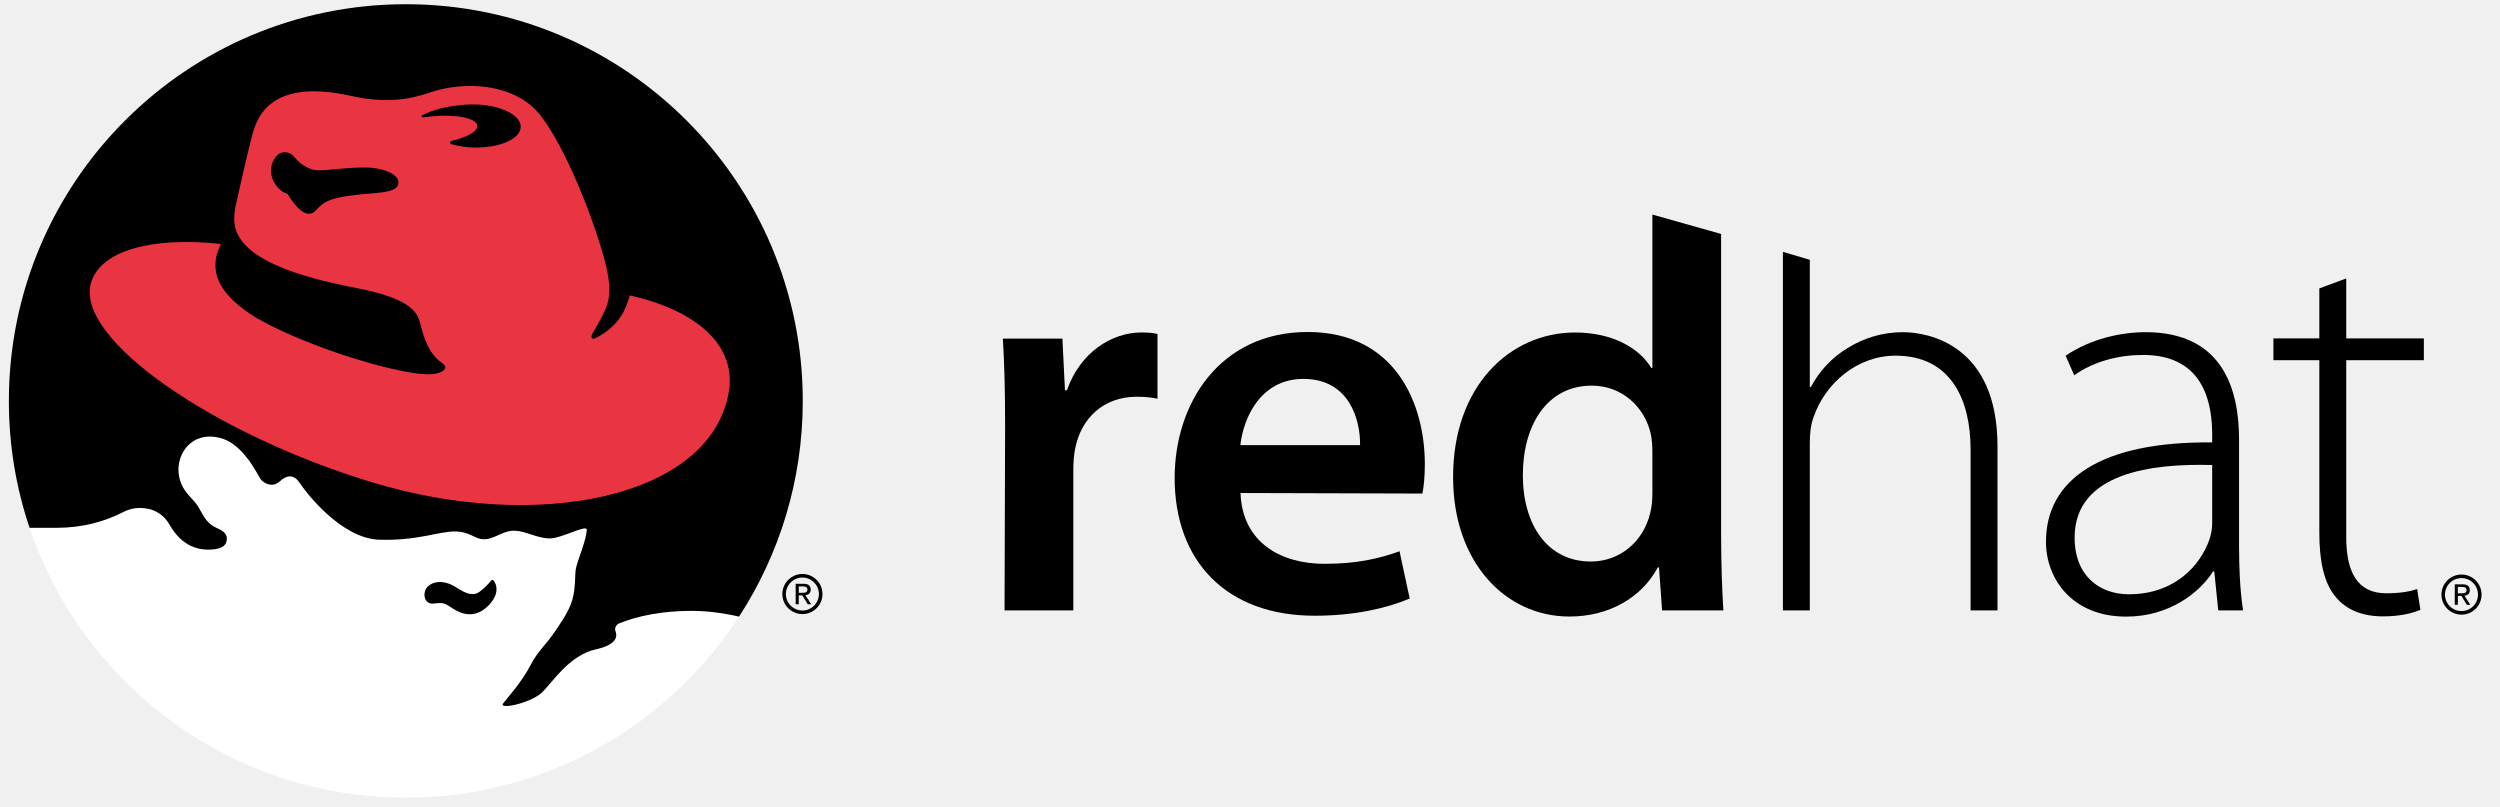
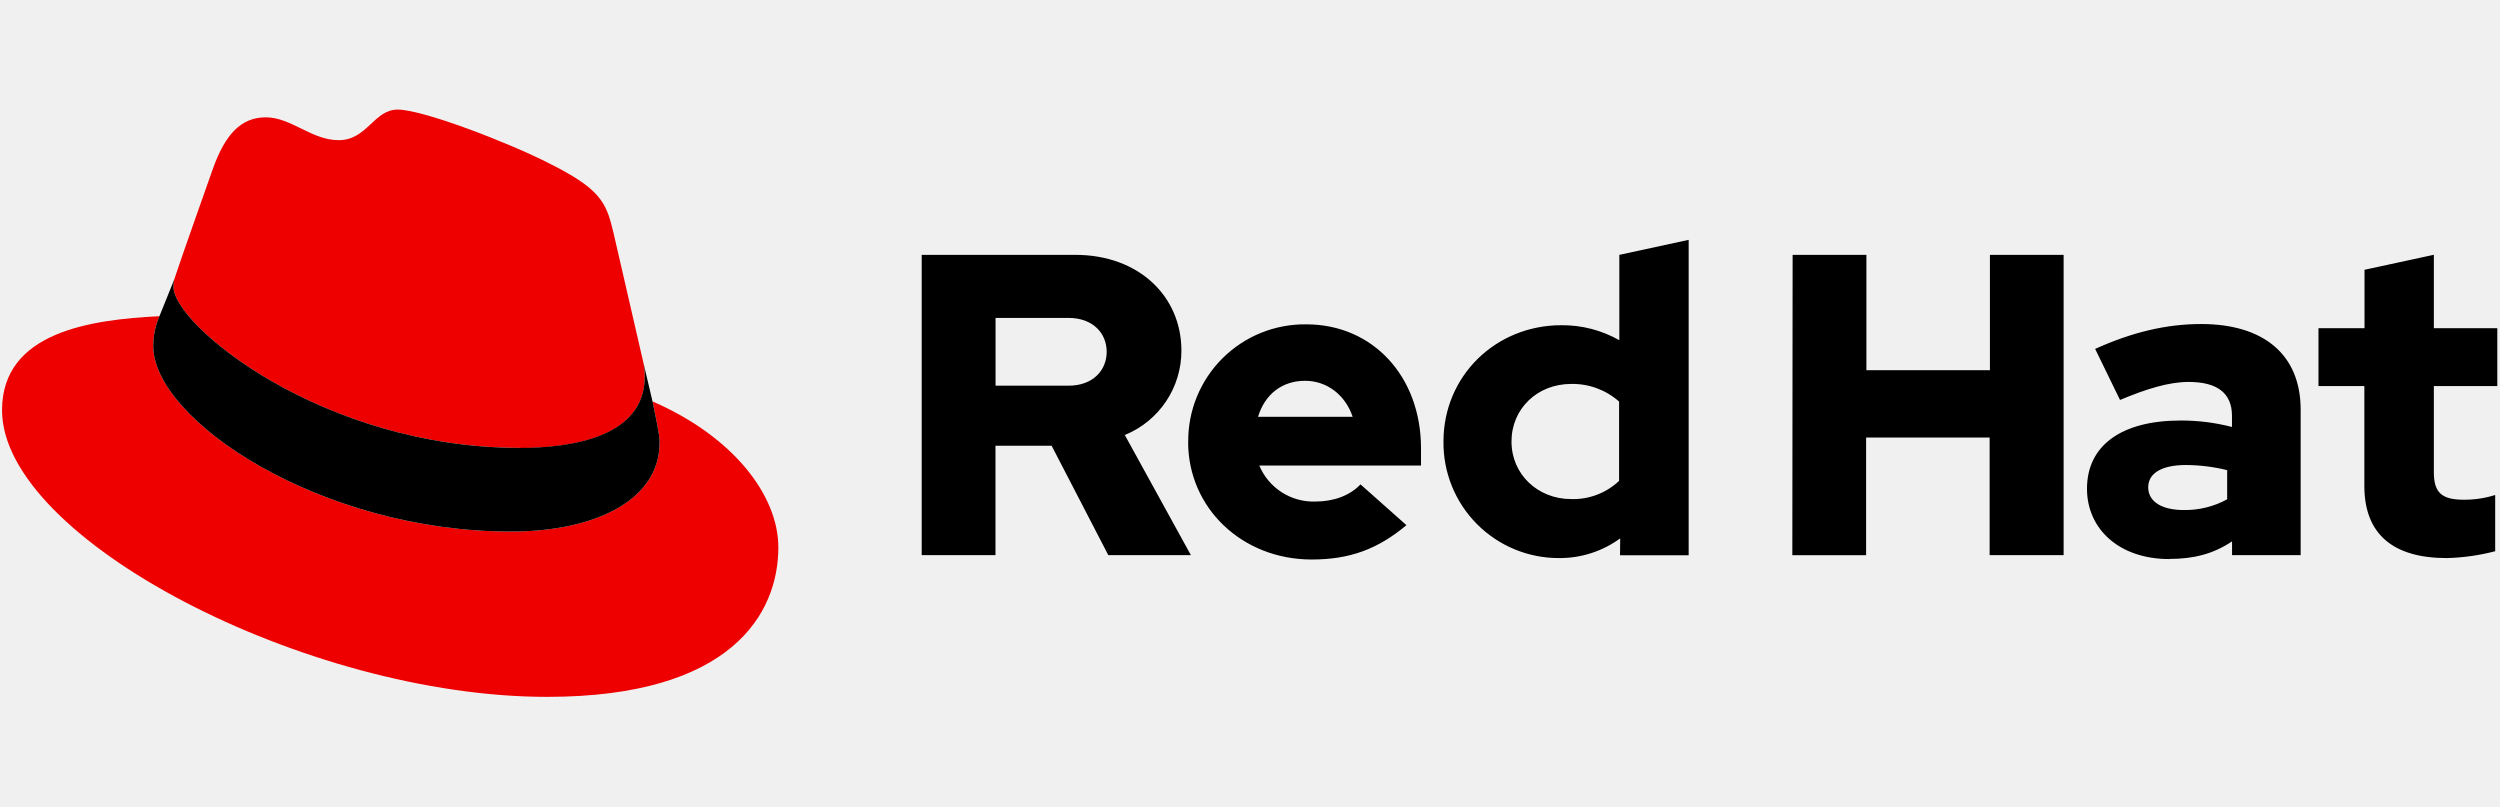
- <svg xmlns="http://www.w3.org/2000/svg" xmlns:xlink="http://www.w3.org/1999/xlink" version="1.1" width="93" height="30">
-   <path d="m 27.493,22.936 c -0.569,-0.13 -1.173,-0.213 -1.783,-0.213 -1.045,0 -1.995,0.182 -2.696,0.473 -0.078,0.039 -0.132,0.12 -0.132,0.211 0,0.034 0.007,0.068 0.021,0.096 0.082,0.24 -0.054,0.499 -0.732,0.65 -1.006,0.22 -1.641,1.259 -2.004,1.602 -0.427,0.405 -1.631,0.654 -1.45,0.411 0.142,-0.187 0.684,-0.776 1.013,-1.412 0.296,-0.568 0.559,-0.73 0.92,-1.273 0.107,-0.159 0.518,-0.718 0.638,-1.16 0.134,-0.432 0.089,-0.974 0.141,-1.197 0.074,-0.322 0.377,-1.019 0.4,-1.415 0.013,-0.221 -0.931,0.32 -1.379,0.32 -0.448,0 -0.885,-0.269 -1.285,-0.287 -0.495,-0.024 -0.814,0.381 -1.263,0.309 -0.255,-0.04 -0.472,-0.265 -0.918,-0.281 -0.637,-0.024 -1.416,0.353 -2.877,0.307 C 12.669,20.03 11.341,18.259 11.16,17.978 10.947,17.649 10.687,17.649 10.405,17.909 10.122,18.166 9.772,17.963 9.674,17.79 9.485,17.46 8.981,16.497 8.2,16.294 c -1.08,-0.28 -1.627,0.598 -1.556,1.295 0.072,0.709 0.531,0.908 0.744,1.285 0.211,0.376 0.32,0.62 0.718,0.787 0.284,0.118 0.389,0.292 0.305,0.524 C 8.337,20.387 8.043,20.434 7.848,20.443 7.437,20.463 7.149,20.351 6.938,20.217 6.694,20.06 6.494,19.844 6.282,19.477 6.034,19.071 5.645,18.895 5.192,18.895 c -0.216,0 -0.419,0.057 -0.598,0.148 -0.71,0.371 -1.556,0.589 -2.466,0.589 L 1.1,19.633 c 1.969,5.837 7.492,10.039 13.997,10.039 5.195,0 9.764,-2.68 12.396,-6.736" style="fill:#ffffff" />
-   <path d="m 27.493,22.938 c -0.569,-0.132 -1.173,-0.214 -1.783,-0.214 -1.045,0 -1.995,0.182 -2.696,0.473 -0.078,0.039 -0.132,0.119 -0.132,0.211 0,0.033 0.007,0.068 0.021,0.095 0.082,0.241 -0.054,0.501 -0.732,0.651 -1.006,0.221 -1.641,1.258 -2.004,1.601 -0.427,0.406 -1.631,0.655 -1.45,0.413 0.142,-0.189 0.684,-0.778 1.013,-1.414 0.296,-0.567 0.559,-0.73 0.92,-1.272 0.107,-0.159 0.518,-0.719 0.638,-1.16 0.134,-0.433 0.089,-0.974 0.141,-1.197 0.074,-0.322 0.377,-1.019 0.4,-1.414 0.013,-0.223 -0.931,0.318 -1.379,0.318 -0.448,0 -0.885,-0.268 -1.285,-0.286 -0.495,-0.025 -0.814,0.381 -1.263,0.309 -0.255,-0.04 -0.472,-0.265 -0.918,-0.282 -0.637,-0.023 -1.416,0.354 -2.877,0.307 C 12.669,20.03 11.341,18.261 11.16,17.98 10.947,17.649 10.687,17.649 10.405,17.909 10.122,18.167 9.772,17.964 9.674,17.791 9.485,17.46 8.981,16.497 8.2,16.294 7.12,16.014 6.573,16.892 6.644,17.59 c 0.072,0.708 0.531,0.907 0.744,1.284 0.211,0.376 0.32,0.621 0.718,0.788 0.284,0.117 0.389,0.292 0.305,0.524 C 8.337,20.388 8.043,20.435 7.848,20.444 7.437,20.463 7.149,20.352 6.938,20.216 6.694,20.062 6.494,19.845 6.282,19.477 6.034,19.072 5.645,18.895 5.192,18.895 c -0.216,0 -0.419,0.058 -0.598,0.148 -0.71,0.371 -1.556,0.59 -2.466,0.59 l -1.028,0 C 0.6,18.152 0.33,16.565 0.33,14.916 0.33,6.764 6.941,0.157 15.097,0.157 c 8.154,0 14.766,6.607 14.766,14.759 0,2.958 -0.871,5.71 -2.37,8.022" style="fill:#000000" />
-   <path d="m 18.348,21.584 c 0.076,0.073 0.207,0.322 0.047,0.639 -0.09,0.168 -0.187,0.285 -0.359,0.423 -0.209,0.167 -0.614,0.359 -1.17,0.005 -0.3,-0.189 -0.319,-0.253 -0.732,-0.199 -0.295,0.038 -0.412,-0.261 -0.307,-0.508 0.107,-0.247 0.542,-0.447 1.085,-0.129 0.245,0.143 0.625,0.447 0.957,0.177 0.139,-0.109 0.222,-0.183 0.413,-0.405 0.009,-0.009 0.021,-0.014 0.035,-0.014 0.012,0 0.023,0.004 0.031,0.011" style="fill:#000000" />
-   <path d="m 13.947,7.185 c -1.705,0.123 -1.883,0.307 -2.202,0.646 -0.45,0.481 -1.044,-0.621 -1.044,-0.621 -0.357,-0.075 -0.788,-0.649 -0.555,-1.184 0.23,-0.53 0.654,-0.372 0.786,-0.207 0.161,0.201 0.506,0.53 0.954,0.518 0.448,-0.012 0.964,-0.106 1.685,-0.106 0.73,0 1.22,0.272 1.247,0.507 0.025,0.199 -0.059,0.387 -0.871,0.447 m 1.792,-2.817 -0.008,0 c -0.026,0 -0.047,-0.02 -0.047,-0.044 0,-0.018 0.011,-0.034 0.027,-0.041 0.331,-0.174 0.824,-0.314 1.388,-0.37 0.169,-0.018 0.335,-0.028 0.494,-0.028 l 0.085,0 c 0.947,0.022 1.704,0.398 1.693,0.84 -0.012,0.442 -0.787,0.783 -1.735,0.763 -0.305,-0.008 -0.593,-0.052 -0.84,-0.124 -0.031,-0.007 -0.051,-0.032 -0.051,-0.062 0,-0.029 0.02,-0.054 0.052,-0.062 0.589,-0.136 0.988,-0.36 0.96,-0.571 -0.038,-0.279 -0.809,-0.431 -1.725,-0.339 -0.101,0.01 -0.198,0.023 -0.293,0.038 m 7.69,6.621 c -0.146,0.49 -0.353,1.117 -1.277,1.591 -0.135,0.069 -0.185,-0.044 -0.124,-0.15 0.35,-0.594 0.411,-0.742 0.513,-0.975 0.141,-0.343 0.217,-0.83 -0.066,-1.844 -0.555,-1.997 -1.715,-4.668 -2.556,-5.533 -0.813,-0.836 -2.285,-1.072 -3.617,-0.73 -0.49,0.125 -1.449,0.623 -3.227,0.223 -3.077,-0.693 -3.533,0.847 -3.709,1.518 -0.178,0.671 -0.602,2.578 -0.602,2.578 -0.141,0.778 -0.326,2.128 4.453,3.039 2.226,0.423 2.338,0.999 2.438,1.412 0.177,0.741 0.459,1.165 0.777,1.377 0.318,0.212 0,0.388 -0.353,0.423 -0.947,0.099 -4.452,-0.906 -6.526,-2.083 -1.696,-1.036 -1.724,-1.968 -1.336,-2.76 -2.562,-0.277 -4.485,0.24 -4.833,1.453 -0.599,2.08 4.576,5.634 10.469,7.418 6.184,1.871 12.544,0.564 13.251,-3.321 0.321,-1.765 -1.166,-3.071 -3.675,-3.636" style="fill:#e93442" />
-   <g id="g3880">
-     <path d="m 29.714,22.149 0.133,0 0.201,0.33 0.13,0 -0.218,-0.336 c 0.113,-0.014 0.198,-0.073 0.198,-0.209 0,-0.151 -0.089,-0.217 -0.268,-0.217 l -0.291,0 0,0.762 0.115,0 0,-0.33 z m 0,-0.098 0,-0.237 0.157,0 c 0.079,0 0.165,0.019 0.165,0.112 0,0.118 -0.086,0.125 -0.184,0.125 l -0.138,0 z" style="fill:#000000" />
-     <path d="m 30.596,22.099 c 0,0.411 -0.334,0.745 -0.746,0.745 -0.412,0 -0.747,-0.334 -0.747,-0.745 0,-0.411 0.335,-0.747 0.747,-0.747 0.412,0 0.746,0.336 0.746,0.747 m -0.746,-0.614 c -0.34,0 -0.615,0.274 -0.615,0.615 0,0.337 0.275,0.611 0.615,0.611 0.338,0 0.613,-0.274 0.613,-0.611 0,-0.341 -0.275,-0.615 -0.613,-0.615" style="fill:#000000" />
-   </g>
-   <path d="m 37.39,15.846 c 0,-1.354 -0.029,-2.349 -0.083,-3.249 l 2.214,0 0.096,1.921 0.072,0 c 0.498,-1.424 1.678,-2.15 2.769,-2.15 0.249,0 0.395,0.009 0.601,0.056 l 0,2.408 c -0.24,-0.048 -0.464,-0.073 -0.772,-0.073 -1.218,0 -2.064,0.775 -2.293,1.934 -0.042,0.225 -0.066,0.496 -0.066,0.771 l 0,5.243 -2.559,0 0.021,-6.861 z" style="fill:#000000" />
-   <path d="m 46.147,18.34 c 0.067,1.832 1.486,2.634 3.124,2.634 1.176,0 2.019,-0.185 2.791,-0.468 l 0.379,1.759 c -0.865,0.367 -2.066,0.64 -3.534,0.64 -3.285,0 -5.21,-2.027 -5.21,-5.125 0,-2.791 1.693,-5.43 4.947,-5.43 3.29,0 4.36,2.703 4.36,4.916 0,0.476 -0.042,0.856 -0.09,1.094 l -6.767,-0.02 z m 4.448,-1.781 c 0.012,-0.937 -0.396,-2.464 -2.109,-2.464 -1.575,0 -2.23,1.429 -2.345,2.464 l 4.454,0 z" style="fill:#000000" />
-   <path d="m 61.469,18.324 c 0,0.268 -0.02,0.518 -0.078,0.746 -0.257,1.107 -1.163,1.819 -2.209,1.819 -1.61,0 -2.532,-1.357 -2.532,-3.214 0,-1.876 0.913,-3.329 2.56,-3.329 1.151,0 1.975,0.812 2.2,1.796 0.044,0.207 0.059,0.463 0.059,0.667 l 0,1.515 z m 2.556,-9.621 -2.556,-0.721 0,5.704 -0.042,0 c -0.453,-0.747 -1.451,-1.317 -2.836,-1.317 -2.433,0 -4.551,2.012 -4.535,5.399 0,3.108 1.913,5.167 4.329,5.167 1.459,0 2.681,-0.695 3.285,-1.828 l 0.045,0 0.115,1.601 2.28,0 c -0.047,-0.688 -0.085,-1.8 -0.085,-2.835 l 0,-11.17 z" style="fill:#000000" />
-   <path d="m 70.79,12.357 c -0.771,0 -1.462,0.222 -2.041,0.58 -0.602,0.352 -1.091,0.897 -1.383,1.459 l -0.041,0 0,-4.731 -1.001,-0.296 0,13.339 1.001,0 0,-6.188 c 0,-0.411 0.031,-0.696 0.137,-0.997 0.432,-1.26 1.619,-2.292 3.054,-2.292 2.072,0 2.79,1.661 2.79,3.483 l 0,5.994 1.001,0 0,-6.103 c 0,-3.769 -2.558,-4.248 -3.517,-4.248" style="fill:#000000" />
-   <path d="m 83.293,20.304 c 0,0.801 0.032,1.628 0.148,2.403 l -0.922,0 -0.148,-1.449 -0.047,0 c -0.491,0.78 -1.619,1.68 -3.228,1.68 -2.037,0 -2.986,-1.433 -2.986,-2.781 0,-2.335 2.064,-3.743 6.183,-3.699 l 0,-0.27 c 0,-1.002 -0.195,-2.998 -2.591,-2.983 -0.886,0 -1.809,0.237 -2.542,0.754 l -0.318,-0.727 c 0.926,-0.627 2.055,-0.875 2.971,-0.875 2.921,0 3.48,2.192 3.48,4 l 0,3.947 z m -1,-3.005 c -2.206,-0.063 -5.117,0.271 -5.117,2.7 0,1.454 0.96,2.108 2.015,2.108 1.687,0 2.647,-1.044 2.997,-2.029 0.072,-0.215 0.105,-0.433 0.105,-0.607 l 0,-2.172 z" style="fill:#000000" />
-   <path d="m 87.28,10.359 0,2.229 2.887,0 0,0.812 -2.887,0 0,6.577 c 0,1.287 0.399,2.093 1.488,2.093 0.521,0 0.891,-0.068 1.15,-0.159 l 0.121,0.775 c -0.327,0.138 -0.786,0.243 -1.397,0.243 -0.739,0 -1.352,-0.232 -1.748,-0.716 -0.458,-0.532 -0.615,-1.381 -0.615,-2.414 l 0,-6.399 -1.708,0 0,-0.812 1.708,0 0,-1.86 1.001,-0.369 z" style="fill:#000000" />
-   <use transform="translate(61.7183,0.0205)" id="use3884" x="0" y="0" width="93" height="30" xlink:href="#g3880" />
+ <svg xmlns="http://www.w3.org/2000/svg" id="Layer_1" data-name="Layer 1" viewBox="0 0 613 145" width="93" height="30">
+   <defs>
+     <style>.cls-1{fill:#e00;}</style>
+   </defs>
+   <path class="cls-1" d="M127.47,83.49c12.51,0,30.61-2.58,30.61-17.46a14,14,0,0,0-.31-3.42l-7.45-32.36c-1.72-7.12-3.23-10.35-15.73-16.6C124.89,8.69,103.76.5,97.51.5,91.69.5,90,8,83.06,8c-6.68,0-11.64-5.6-17.89-5.6-6,0-9.91,4.09-12.93,12.5,0,0-8.41,23.72-9.49,27.16A6.43,6.43,0,0,0,42.53,44c0,9.22,36.3,39.45,84.94,39.45M160,72.07c1.73,8.19,1.73,9.05,1.73,10.13,0,14-15.74,21.77-36.43,21.77C78.54,104,37.58,76.6,37.58,58.49a18.45,18.45,0,0,1,1.51-7.33C22.27,52,.5,55,.5,74.22c0,31.48,74.59,70.28,133.65,70.28,45.28,0,56.7-20.48,56.7-36.65,0-12.72-11-27.16-30.83-35.78" />
+   <path d="M160,72.07c1.73,8.19,1.73,9.05,1.73,10.13,0,14-15.74,21.77-36.43,21.77C78.54,104,37.58,76.6,37.58,58.49a18.45,18.45,0,0,1,1.51-7.33l3.66-9.06A6.43,6.43,0,0,0,42.53,44c0,9.22,36.3,39.45,84.94,39.45,12.51,0,30.61-2.58,30.61-17.46a14,14,0,0,0-.31-3.42Z" />
+   <path d="M579.74,92.8c0,11.89,7.15,17.67,20.19,17.67a52.11,52.11,0,0,0,11.89-1.68V95a24.84,24.84,0,0,1-7.68,1.16c-5.37,0-7.36-1.68-7.36-6.73V68.3h15.56V54.1H596.78v-18l-17,3.68V54.1H568.49V68.3h11.25Zm-53,.32c0-3.68,3.69-5.47,9.26-5.47a43.12,43.12,0,0,1,10.1,1.26v7.15a21.51,21.51,0,0,1-10.63,2.63c-5.46,0-8.73-2.1-8.73-5.57m5.2,17.56c6,0,10.84-1.26,15.36-4.31v3.37h16.82V74.08c0-13.56-9.14-21-24.39-21-8.52,0-16.94,2-26,6.1l6.1,12.52c6.52-2.74,12-4.42,16.83-4.42,7,0,10.62,2.73,10.62,8.31v2.73a49.53,49.53,0,0,0-12.62-1.58c-14.31,0-22.93,6-22.93,16.73,0,9.78,7.78,17.24,20.19,17.24m-92.44-.94h18.09V80.92h30.29v28.82H506V36.12H487.93V64.41H457.64V36.12H439.55ZM370.62,81.87c0-8,6.31-14.1,14.62-14.1A17.22,17.22,0,0,1,397,72.09V91.54A16.36,16.36,0,0,1,385.24,96c-8.2,0-14.62-6.1-14.62-14.09m26.61,27.87h16.83V32.44l-17,3.68V57.05a28.3,28.3,0,0,0-14.2-3.68c-16.19,0-28.92,12.51-28.92,28.5a28.25,28.25,0,0,0,28.4,28.6,25.12,25.12,0,0,0,14.93-4.83ZM320,67c5.36,0,9.88,3.47,11.67,8.83H308.47C310.15,70.3,314.36,67,320,67M291.33,82c0,16.2,13.25,28.82,30.28,28.82,9.36,0,16.2-2.53,23.25-8.42l-11.26-10c-2.63,2.74-6.52,4.21-11.14,4.21a14.39,14.39,0,0,1-13.68-8.83h39.65V83.55c0-17.67-11.88-30.39-28.08-30.39a28.57,28.57,0,0,0-29,28.81M262,51.58c6,0,9.36,3.78,9.36,8.31S268,68.2,262,68.2H244.11V51.58Zm-36,58.16h18.09V82.92h13.77l13.89,26.82H292l-16.2-29.45a22.27,22.27,0,0,0,13.88-20.72c0-13.25-10.41-23.45-26-23.45H226Z" />
</svg>
